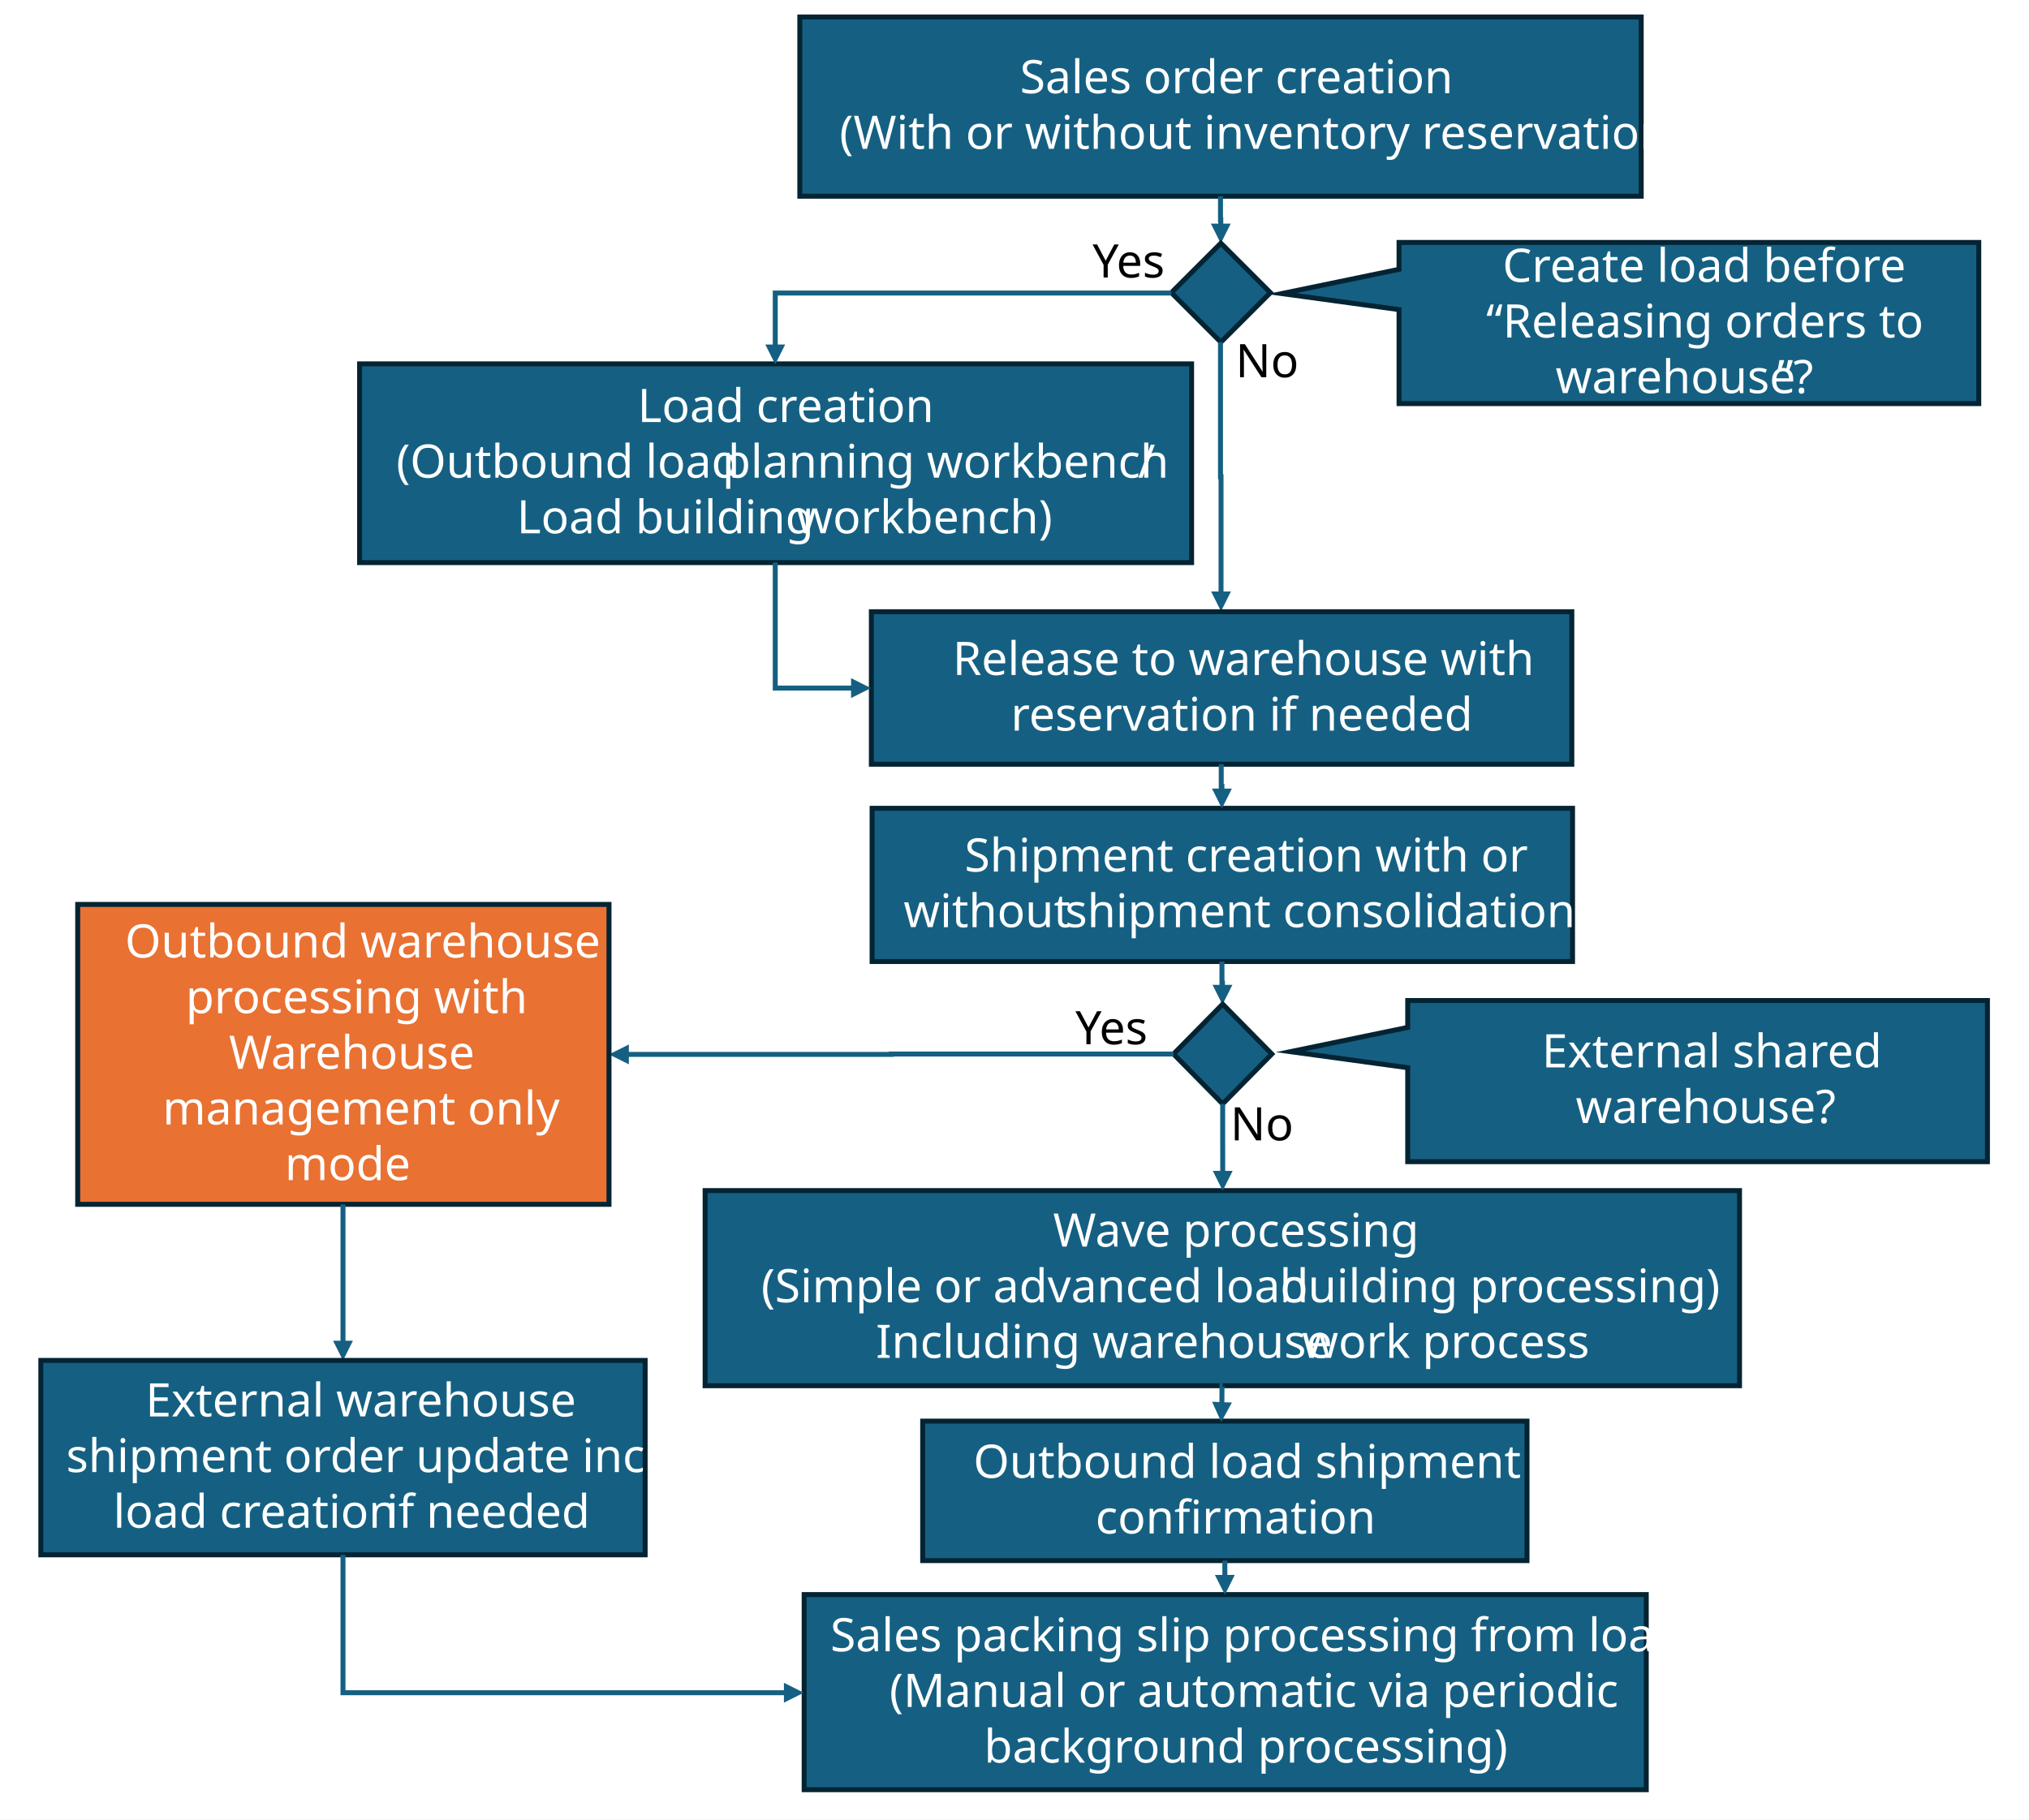
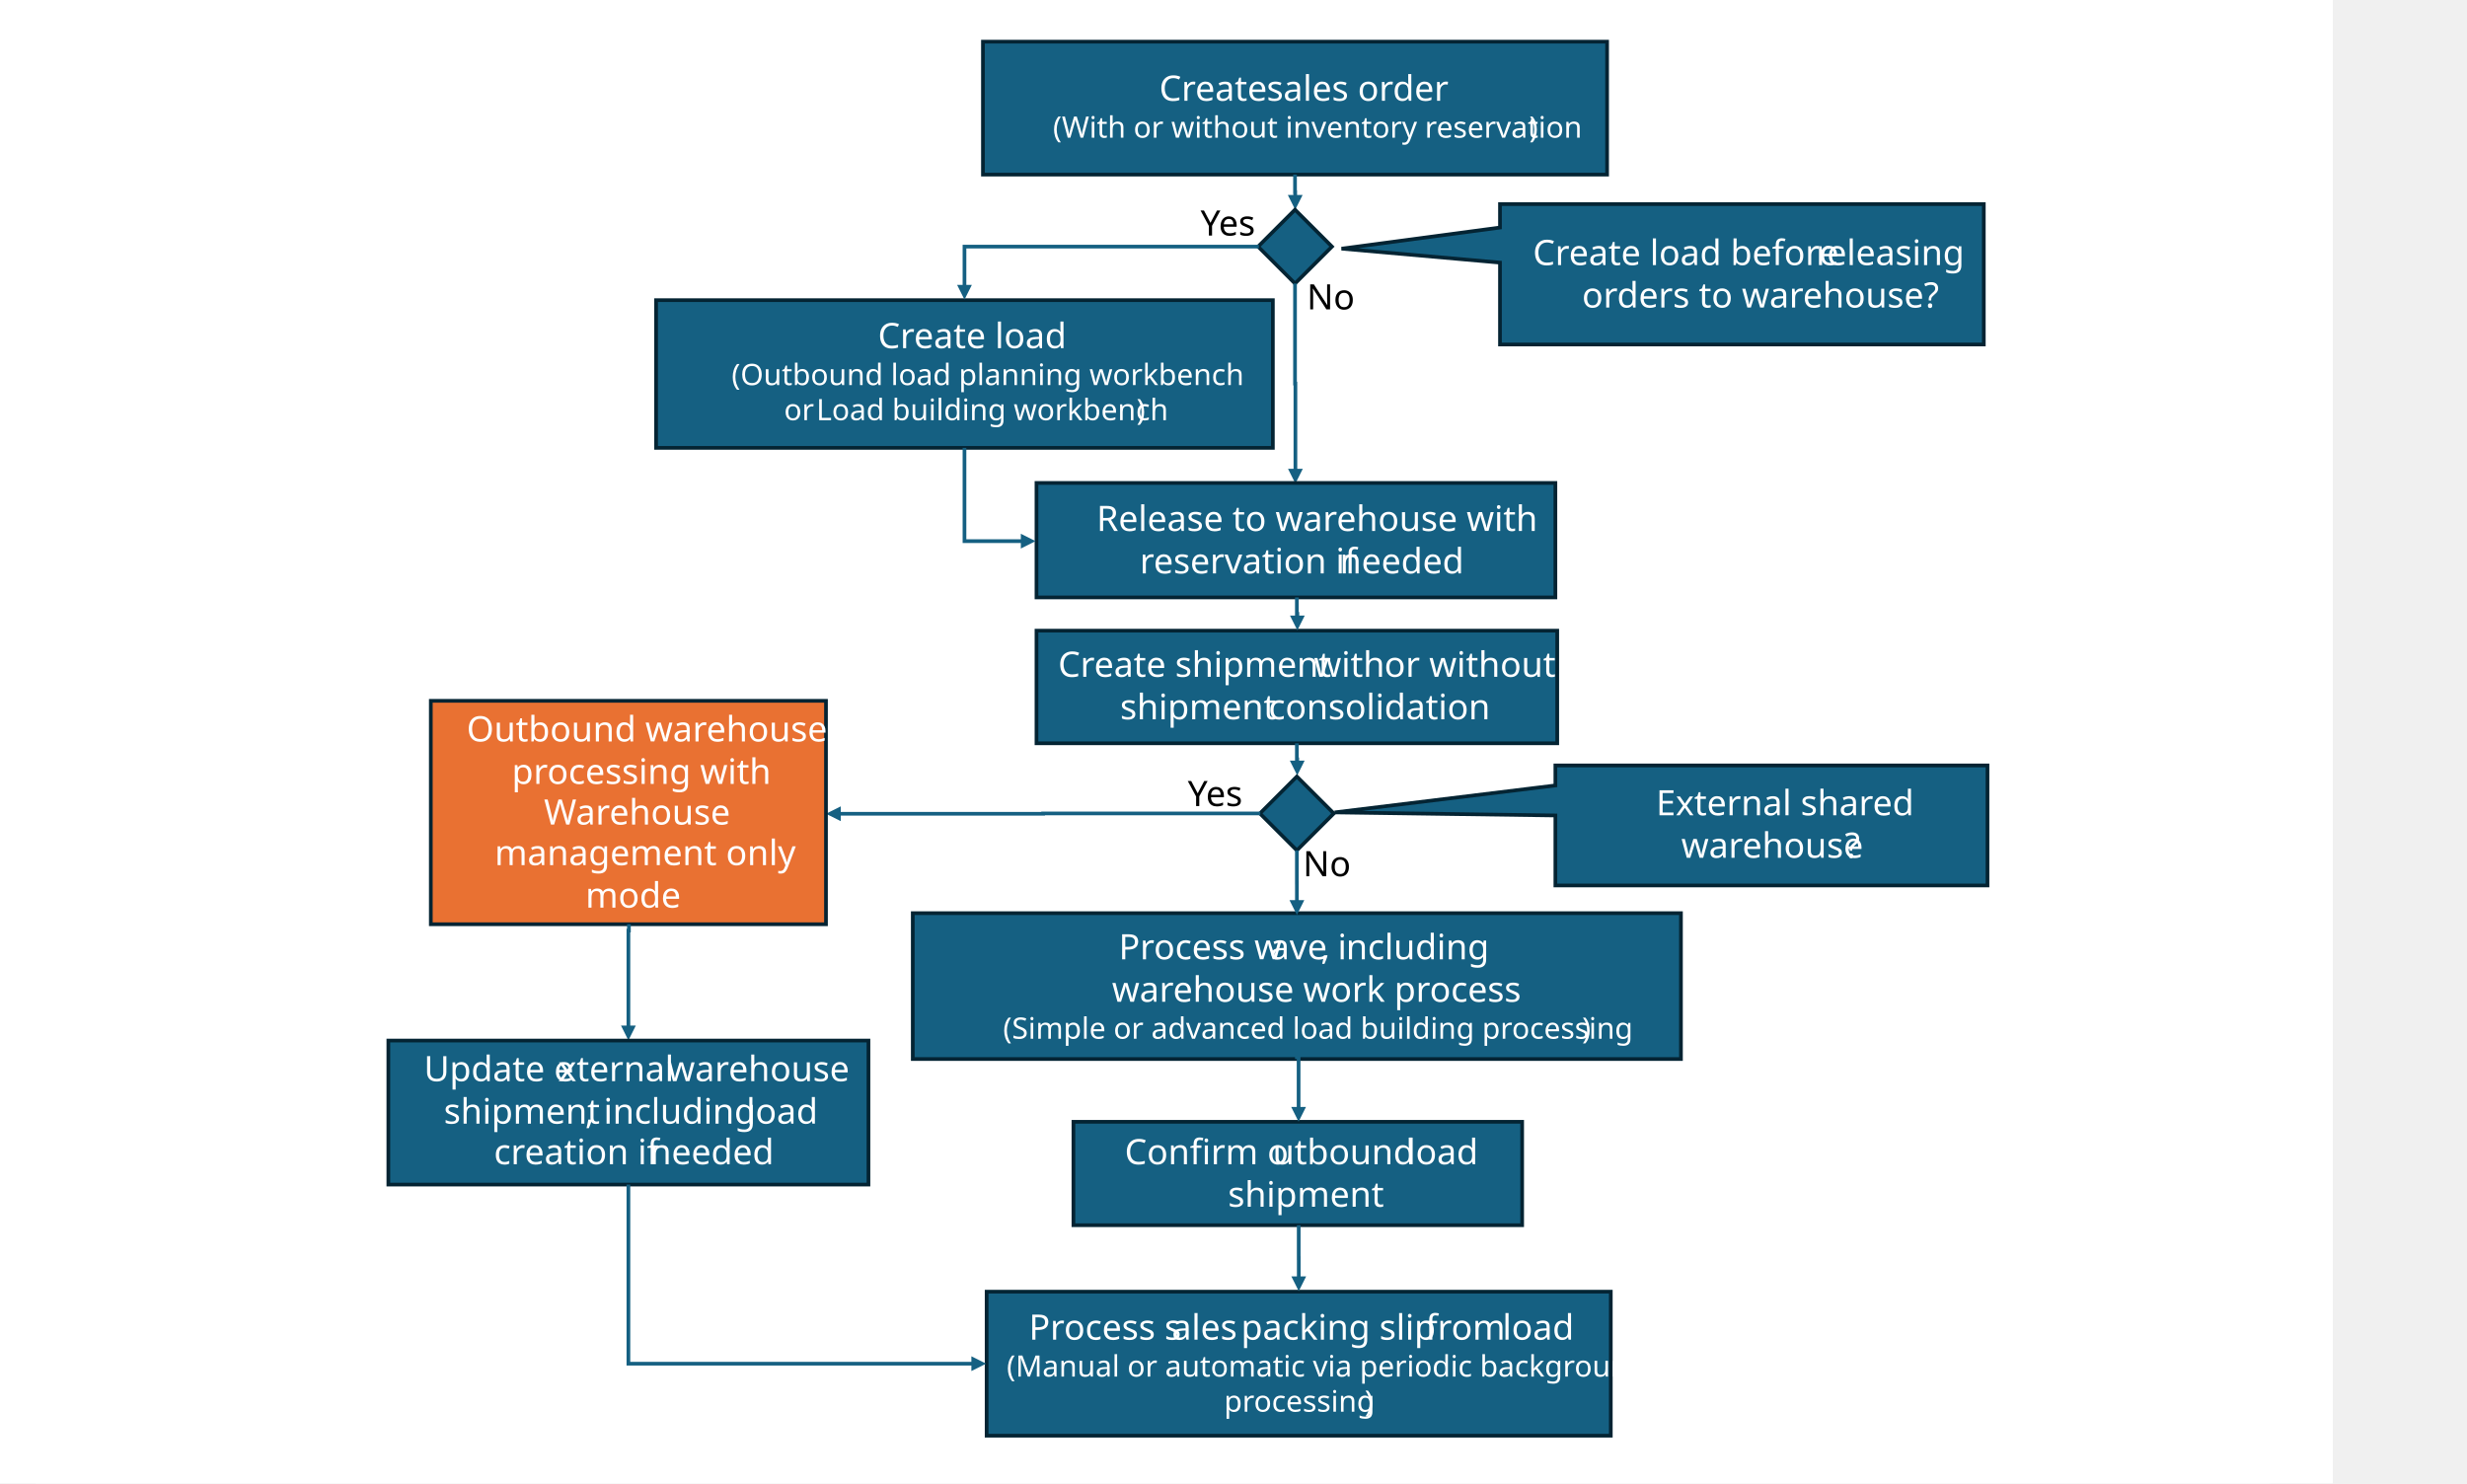
- <svg xmlns="http://www.w3.org/2000/svg" width="2807" height="2518" xml:space="preserve" overflow="hidden">
-   <defs>
-     <clipPath id="clip0">
-       <rect x="413" y="-16" width="2807" height="2518" />
-     </clipPath>
-   </defs>
-   <g clip-path="url(#clip0)" transform="translate(-413 16)">
-     <rect x="413" y="-16" width="2807" height="2518" fill="#FFFFFF" />
-     <rect x="1519.5" y="7.5" width="1164" height="248" stroke="#042433" stroke-width="6.875" stroke-miterlimit="8" fill="#156082" />
-     <text fill="#FFFFFF" font-family="Aptos,Aptos_MSFontService,sans-serif" font-weight="400" font-size="64" transform="matrix(1 0 0 1 1824.02 113)">Sales order creation</text>
-     <text fill="#FFFFFF" font-family="Aptos,Aptos_MSFontService,sans-serif" font-weight="400" font-size="64" transform="matrix(1 0 0 1 1574.44 190)">(With or without inventory reservation)</text>
-     <rect x="910.5" y="487.5" width="1151" height="275" stroke="#042433" stroke-width="6.875" stroke-miterlimit="8" fill="#156082" />
-     <text fill="#FFFFFF" font-family="Aptos,Aptos_MSFontService,sans-serif" font-weight="400" font-size="64" transform="matrix(1 0 0 1 1295.08 568)">Load creation</text>
-     <text fill="#FFFFFF" font-family="Aptos,Aptos_MSFontService,sans-serif" font-weight="400" font-size="64" transform="matrix(1 0 0 1 961.319 645)">(</text>
-     <text fill="#FFFFFF" font-family="Aptos,Aptos_MSFontService,sans-serif" font-weight="400" font-size="64" transform="matrix(1 0 0 1 980.225 645)">Outbound load </text>
-     <text fill="#FFFFFF" font-family="Aptos,Aptos_MSFontService,sans-serif" font-weight="400" font-size="64" transform="matrix(1 0 0 1 1412.2 645)">planning workbench </text>
-     <text fill="#FFFFFF" font-family="Aptos,Aptos_MSFontService,sans-serif" font-weight="400" font-size="64" transform="matrix(1 0 0 1 1987.37 645)">/ </text>
-     <text fill="#FFFFFF" font-family="Aptos,Aptos_MSFontService,sans-serif" font-weight="400" font-size="64" transform="matrix(1 0 0 1 1127.95 722)">Load building </text>
-     <text fill="#FFFFFF" font-family="Aptos,Aptos_MSFontService,sans-serif" font-weight="400" font-size="64" transform="matrix(1 0 0 1 1514.83 722)">workbench)</text>
-     <path d="M0-3.438 36.162-3.438 36.162 0.383 32.724-3.055 42.532-3.055 42.532 3.82 29.287 3.82 29.287 0 32.724 3.438 0 3.438ZM37.948-13.367 65.448 0.383 37.948 14.133Z" fill="#156082" transform="matrix(1.83697e-16 1 1 -1.83697e-16 2101.5 255.5)" />
-     <path d="M2348.5 319.5 2482.17 319.5 2482.17 319.5 2682.67 319.5 3150.5 319.5 3150.5 356.667 3150.5 356.667 3150.5 412.417 3150.5 542.5 2682.67 542.5 2482.17 542.5 2482.17 542.5 2348.5 542.5 2348.5 412.417 2186.22 390.234 2348.5 356.667Z" stroke="#042433" stroke-width="6.875" stroke-miterlimit="8" fill="#156082" fill-rule="evenodd" />
-     <text fill="#FFFFFF" font-family="Aptos,Aptos_MSFontService,sans-serif" font-weight="400" font-size="64" transform="matrix(1 0 0 1 2491.68 374)">Create load before </text>
-     <text fill="#FFFFFF" font-family="Aptos,Aptos_MSFontService,sans-serif" font-weight="400" font-size="64" transform="matrix(1 0 0 1 2469.09 451)">“Releasing orders to </text>
-     <text fill="#FFFFFF" font-family="Aptos,Aptos_MSFontService,sans-serif" font-weight="400" font-size="64" transform="matrix(1 0 0 1 2565.04 528)">warehouse</text>
-     <text fill="#FFFFFF" font-family="Aptos,Aptos_MSFontService,sans-serif" font-weight="400" font-size="64" transform="matrix(1 0 0 1 2870.89 528)">”? </text>
-     <path d="M2033.5 389 2102 320.5 2170.5 389 2102 457.5Z" stroke="#042433" stroke-width="6.875" stroke-miterlimit="8" fill="#156082" fill-rule="evenodd" />
-     <path d="M0-3.438 551.433-3.438 551.433 75.797 544.558 75.797 544.558 0 547.996 3.438 0 3.438ZM561.746 71.213 547.996 98.713 534.246 71.213Z" fill="#156082" transform="matrix(-1 1.22465e-16 1.22465e-16 1 2033.5 389.5)" />
-     <text font-family="Aptos,Aptos_MSFontService,sans-serif" font-weight="400" font-size="64" transform="matrix(1 0 0 1 1924.53 368)">Yes</text>
-     <path d="M0-3.438 189.658-3.438 189.658 0.73 186.221-2.708 349.525-2.708 349.525 4.167 182.783 4.167 182.783 0 186.221 3.438 0 3.438ZM344.941-13.02 372.441 0.73 344.941 14.48Z" fill="#156082" transform="matrix(1.83697e-16 1 1 -1.83697e-16 2101.5 457.5)" />
-     <text font-family="Aptos,Aptos_MSFontService,sans-serif" font-weight="400" font-size="64" transform="matrix(1 0 0 1 2122.37 506)">No</text>
-     <rect x="1618.5" y="830.5" width="969" height="211" stroke="#042433" stroke-width="6.875" stroke-miterlimit="8" fill="#156082" />
-     <text fill="#FFFFFF" font-family="Aptos,Aptos_MSFontService,sans-serif" font-weight="400" font-size="64" transform="matrix(1 0 0 1 1731.02 918)">Release to warehouse with </text>
-     <text fill="#FFFFFF" font-family="Aptos,Aptos_MSFontService,sans-serif" font-weight="400" font-size="64" transform="matrix(1 0 0 1 1811.43 995)">reservation if needed</text>
-     <path d="M0-3.438 177.09-3.438 177.09 109.484 170.215 109.484 170.215 0 173.652 3.438 0 3.438ZM187.402 104.901 173.652 132.401 159.902 104.901Z" fill="#156082" transform="matrix(1.83697e-16 1 1 -1.83697e-16 1485.5 762.5)" />
-     <rect x="1619.5" y="1102.5" width="969" height="212" stroke="#042433" stroke-width="6.875" stroke-miterlimit="8" fill="#156082" />
-     <text fill="#FFFFFF" font-family="Aptos,Aptos_MSFontService,sans-serif" font-weight="400" font-size="64" transform="matrix(1 0 0 1 1747.42 1190)">Shipment creation with or </text>
-     <text fill="#FFFFFF" font-family="Aptos,Aptos_MSFontService,sans-serif" font-weight="400" font-size="64" transform="matrix(1 0 0 1 1663.06 1267)">without </text>
-     <text fill="#FFFFFF" font-family="Aptos,Aptos_MSFontService,sans-serif" font-weight="400" font-size="64" transform="matrix(1 0 0 1 1886.5 1267)">shipment consolidation</text>
-     <path d="M0-3.438 34.053-3.438 34.053 0.933 30.616-2.504 38.315-2.504 38.315 4.371 27.178 4.371 27.178 0 30.616 3.438 0 3.438ZM33.731-12.817 61.231 0.933 33.731 14.683Z" fill="#156082" transform="matrix(1.83697e-16 1 1 -1.83697e-16 2102.5 1041.5)" />
-     <rect x="1388.5" y="1631.5" width="1431" height="270" stroke="#042433" stroke-width="6.875" stroke-miterlimit="8" fill="#156082" />
-     <text fill="#FFFFFF" font-family="Aptos,Aptos_MSFontService,sans-serif" font-weight="400" font-size="64" transform="matrix(1 0 0 1 1869.88 1709)">Wave processing</text>
-     <text fill="#FFFFFF" font-family="Aptos,Aptos_MSFontService,sans-serif" font-weight="400" font-size="64" transform="matrix(1 0 0 1 1466.11 1786)">(</text>
-     <text fill="#FFFFFF" font-family="Aptos,Aptos_MSFontService,sans-serif" font-weight="400" font-size="64" transform="matrix(1 0 0 1 1485.02 1786)">Simple or advanced load </text>
-     <text fill="#FFFFFF" font-family="Aptos,Aptos_MSFontService,sans-serif" font-weight="400" font-size="64" transform="matrix(1 0 0 1 2183.18 1786)">building processing)</text>
-     <text fill="#FFFFFF" font-family="Aptos,Aptos_MSFontService,sans-serif" font-weight="400" font-size="64" transform="matrix(1 0 0 1 1624.72 1863)">Including warehouse </text>
-     <text fill="#FFFFFF" font-family="Aptos,Aptos_MSFontService,sans-serif" font-weight="400" font-size="64" transform="matrix(1 0 0 1 2214.3 1863)">work process </text>
-     <path d="M0-3.438 33.327-3.438 33.327 0.694 29.89-2.744 36.862-2.744 36.862 4.131 26.452 4.131 26.452 0 29.89 3.438 0 3.438ZM32.279-13.056 59.779 0.694 32.279 14.444Z" fill="#156082" transform="matrix(1.83697e-16 1 1 -1.83697e-16 2103.5 1314.5)" />
-     <rect x="1689.5" y="1950.5" width="836" height="193" stroke="#042433" stroke-width="6.875" stroke-miterlimit="8" fill="#156082" />
-     <text fill="#FFFFFF" font-family="Aptos,Aptos_MSFontService,sans-serif" font-weight="400" font-size="64" transform="matrix(1 0 0 1 1759.56 2029)">Outbound load shipment </text>
-     <text fill="#FFFFFF" font-family="Aptos,Aptos_MSFontService,sans-serif" font-weight="400" font-size="64" transform="matrix(1 0 0 1 1928.57 2106)">confirmation</text>
-     <rect x="1525.5" y="2190.5" width="1165" height="270" stroke="#042433" stroke-width="6.875" stroke-miterlimit="8" fill="#156082" />
-     <text fill="#FFFFFF" font-family="Aptos,Aptos_MSFontService,sans-serif" font-weight="400" font-size="64" transform="matrix(1 0 0 1 1561.72 2269)">Sales packing slip processing from load</text>
-     <text fill="#FFFFFF" font-family="Aptos,Aptos_MSFontService,sans-serif" font-weight="400" font-size="64" transform="matrix(1 0 0 1 1643.51 2346)">(Manual or automatic via periodic </text>
-     <text fill="#FFFFFF" font-family="Aptos,Aptos_MSFontService,sans-serif" font-weight="400" font-size="64" transform="matrix(1 0 0 1 1774.37 2423)">background processing)</text>
-     <path d="M0-3.438 4.465-3.438 4.661 27.286-2.214 27.33-2.388 0.022 1.049 3.438 0 3.438ZM14.789 22.203 2.098 50.208-12.691 23.252Z" fill="#156082" transform="matrix(-1 0 0 1 2104.6 1901.5)" />
-     <path d="M0.002-3.438 24.425-3.422 24.421 3.453-0.002 3.438ZM19.886-13.75 47.339 0.094 19.793 13.75Z" fill="#156082" transform="matrix(1.83697e-16 1 1 -1.83697e-16 2107.5 2143.5)" />
-     <path d="M2036.5 1442.5 2104.5 1373.5 2172.5 1442.5 2104.5 1511.5Z" stroke="#042433" stroke-width="6.875" stroke-miterlimit="8" fill="#156082" fill-rule="evenodd" />
-     <path d="M0-3.438 63.527-3.438 63.527 0.058 60.09-3.379 97.263-3.379 97.263 3.496 56.652 3.496 56.652 0 60.09 3.438 0 3.438ZM92.679-13.691 120.179 0.058 92.679 13.809Z" fill="#156082" transform="matrix(1.83697e-16 1 1 -1.83697e-16 2104.5 1511.5)" />
-     <path d="M2360.5 1368.5 2494.17 1368.5 2494.17 1368.5 2694.67 1368.5 3162.5 1368.5 3162.5 1405.67 3162.5 1405.67 3162.5 1461.42 3162.5 1591.5 2694.67 1591.5 2494.17 1591.5 2494.17 1591.5 2360.5 1591.5 2360.5 1461.42 2198.22 1439.23 2360.5 1405.67Z" stroke="#042433" stroke-width="6.875" stroke-miterlimit="8" fill="#156082" fill-rule="evenodd" />
-     <text fill="#FFFFFF" font-family="Aptos,Aptos_MSFontService,sans-serif" font-weight="400" font-size="64" transform="matrix(1 0 0 1 2546.12 1461)">External shared </text>
-     <text fill="#FFFFFF" font-family="Aptos,Aptos_MSFontService,sans-serif" font-weight="400" font-size="64" transform="matrix(1 0 0 1 2592.94 1538)">warehouse?</text>
-     <text font-family="Aptos,Aptos_MSFontService,sans-serif" font-weight="400" font-size="64" transform="matrix(1 0 0 1 2115.16 1562)">No</text>
-     <path d="M0-3.438 393.915-3.438 393.915 0.546 390.478-2.892 758.039-2.892 758.039 3.983 387.04 3.983 387.04 0 390.478 3.438 0 3.438ZM753.455-13.204 780.955 0.546 753.455 14.296Z" fill="#156082" transform="matrix(-1 1.22465e-16 1.22465e-16 1 2036.46 1442.5)" />
-     <text font-family="Aptos,Aptos_MSFontService,sans-serif" font-weight="400" font-size="64" transform="matrix(1 0 0 1 1900.77 1429)">Yes</text>
-     <rect x="520.5" y="1235.5" width="735" height="415" stroke="#042433" stroke-width="6.875" stroke-miterlimit="8" fill="#E97132" />
-     <text fill="#FFFFFF" font-family="Aptos,Aptos_MSFontService,sans-serif" font-weight="400" font-size="64" transform="matrix(1 0 0 1 585.846 1309)">Outbound warehouse </text>
-     <text fill="#FFFFFF" font-family="Aptos,Aptos_MSFontService,sans-serif" font-weight="400" font-size="64" transform="matrix(1 0 0 1 669.95 1386)">processing with </text>
-     <text fill="#FFFFFF" font-family="Aptos,Aptos_MSFontService,sans-serif" font-weight="400" font-size="64" transform="matrix(1 0 0 1 729.717 1463)">Warehouse </text>
-     <text fill="#FFFFFF" font-family="Aptos,Aptos_MSFontService,sans-serif" font-weight="400" font-size="64" transform="matrix(1 0 0 1 637.958 1540)">management only </text>
-     <text fill="#FFFFFF" font-family="Aptos,Aptos_MSFontService,sans-serif" font-weight="400" font-size="64" transform="matrix(1 0 0 1 807.015 1617)">mode</text>
-     <path d="M890.938 1650.5 890.938 1762.05 887.5 1762.05 890.938 1758.61 890.938 1843.8 884.063 1843.8 884.063 1755.17 887.5 1755.17 884.063 1758.61 884.063 1650.5ZM901.25 1839.22 887.5 1866.72 873.75 1839.22Z" fill="#156082" />
-     <rect x="469.5" y="1866.5" width="836" height="269" stroke="#042433" stroke-width="6.875" stroke-miterlimit="8" fill="#156082" />
-     <text fill="#FFFFFF" font-family="Aptos,Aptos_MSFontService,sans-serif" font-weight="400" font-size="64" transform="matrix(1 0 0 1 614.377 1944)">External warehouse </text>
-     <text fill="#FFFFFF" font-family="Aptos,Aptos_MSFontService,sans-serif" font-weight="400" font-size="64" transform="matrix(1 0 0 1 504.537 2021)">shipment order update incl. </text>
-     <text fill="#FFFFFF" font-family="Aptos,Aptos_MSFontService,sans-serif" font-weight="400" font-size="64" transform="matrix(1 0 0 1 569.69 2098)">load creation </text>
-     <text fill="#FFFFFF" font-family="Aptos,Aptos_MSFontService,sans-serif" font-weight="400" font-size="64" transform="matrix(1 0 0 1 947.517 2098)">if needed</text>
-     <path d="M0-3.438 194.271-3.438 194.271 614.596 187.396 614.596 187.396 0 190.833 3.438 0 3.438ZM204.583 610.012 190.833 637.512 177.083 610.012Z" fill="#156082" transform="matrix(1.83697e-16 1 1 -1.83697e-16 887.5 2135.5)" />
+ <svg xmlns="http://www.w3.org/2000/svg" width="1335.98" height="803.355" overflow="hidden" version="1.1" id="svg67">
+   <defs id="defs67" />
+   <g id="g67" transform="translate(-16.69565,-195.4373)">
+     <rect x="0" y="0" width="1280" height="1152" fill="#ffffff" id="rect1" />
+     <rect x="36" y="163" width="1210" height="871" fill="#ffffff" id="rect2" />
+     <rect x="549" y="218" width="338" height="72" stroke="#042433" stroke-width="2" stroke-miterlimit="8" fill="#156082" id="rect3" />
+     <text fill="#ffffff" font-family="Aptos, Aptos_MSFontService, sans-serif" font-weight="400" font-size="19px" transform="translate(644.477,250)" id="text3">Create</text>
+     <text fill="#ffffff" font-family="Aptos, Aptos_MSFontService, sans-serif" font-weight="400" font-size="19px" transform="translate(702.63,250)" id="text4">s</text>
+     <text fill="#ffffff" font-family="Aptos, Aptos_MSFontService, sans-serif" font-weight="400" font-size="19px" transform="translate(711.63,250)" id="text5">ales order</text>
+     <text fill="#ffffff" font-family="Aptos, Aptos_MSFontService, sans-serif" font-weight="400" font-size="16px" transform="translate(586.883,270)" id="text6">(With or without inventory reservation</text>
+     <text fill="#ffffff" font-family="Aptos, Aptos_MSFontService, sans-serif" font-weight="400" font-size="16px" transform="translate(844.803,270)" id="text7">)</text>
+     <rect x="372" y="358" width="334" height="80" stroke="#042433" stroke-width="2" stroke-miterlimit="8" fill="#156082" id="rect7" />
+     <text fill="#ffffff" font-family="Aptos, Aptos_MSFontService, sans-serif" font-weight="400" font-size="19px" transform="translate(492.131,384)" id="text8">Create load</text>
+     <text fill="#ffffff" font-family="Aptos, Aptos_MSFontService, sans-serif" font-weight="400" font-size="16px" transform="translate(412.864,404)" id="text9">(Outbound load planning workbench</text>
+     <text fill="#ffffff" font-family="Aptos, Aptos_MSFontService, sans-serif" font-weight="400" font-size="16px" transform="translate(441.264,423)" id="text10">or</text>
+     <text fill="#ffffff" font-family="Aptos, Aptos_MSFontService, sans-serif" font-weight="400" font-size="16px" transform="translate(458.764,423)" id="text11">Load building workbench</text>
+     <text fill="#ffffff" font-family="Aptos, Aptos_MSFontService, sans-serif" font-weight="400" font-size="16px" transform="translate(632.151,423)" id="text12">)</text>
+     <path d="m 0,-1 h 10.52 v 1.111 l -1,-1 H 12.373 V 1.111 H 8.52 V 0 l 1,1 H 0 Z m 11.04,-2.889 8,4 -8,4 z" fill="#156082" transform="matrix(0,1,1,0,718,290)" id="path12" />
+     <path d="m 829,306 h 43.667 v 0 h 65.5 H 1091 v 12.667 0 19 V 382 h -152.833 -65.5 v 0 H 829 V 337.667 L 743.172,330.106 829,318.667 Z" stroke="#042433" stroke-width="2" stroke-miterlimit="8" fill="#156082" fill-rule="evenodd" id="path13" />
+     <text fill="#ffffff" font-family="Aptos, Aptos_MSFontService, sans-serif" font-weight="400" font-size="19px" transform="translate(846.816,339)" id="text13">Create load before</text>
+     <text fill="#ffffff" font-family="Aptos, Aptos_MSFontService, sans-serif" font-weight="400" font-size="19px" transform="translate(1000.14,339)" id="text14">r</text>
+     <text fill="#ffffff" font-family="Aptos, Aptos_MSFontService, sans-serif" font-weight="400" font-size="19px" transform="translate(1006.06,339)" id="text15">eleasing</text>
+     <text fill="#ffffff" font-family="Aptos, Aptos_MSFontService, sans-serif" font-weight="400" font-size="19px" transform="translate(873.409,362)" id="text16">orders to warehouse?</text>
+     <path d="m 698,329 20,-20 20,20 -20,20 z" stroke="#042433" stroke-width="2" stroke-miterlimit="8" fill="#156082" fill-rule="evenodd" id="path16" />
+     <path d="m 0,-1 h 160.417 v 23.05 h -2 V 0 l 1,1 H 0 Z m 163.417,21.717 -4,8 -4,-8 z" fill="#156082" transform="matrix(-1,0,0,1,698.417,329)" id="path17" />
+     <text font-family="Aptos, Aptos_MSFontService, sans-serif" font-weight="400" font-size="19px" transform="translate(666.835,323)" id="text17">Yes</text>
+     <path d="m 0,-1 h 55.173 v 1.212 l -1,-1 H 101.68 V 1.212 H 53.173 V 0 l 1,1 H 0 Z m 100.347,-2.788 8,4 -8,4 z" fill="#156082" transform="matrix(0,1,1,0,718,349)" id="path18" />
+     <text font-family="Aptos, Aptos_MSFontService, sans-serif" font-weight="400" font-size="19px" transform="translate(724.388,363)" id="text18">No</text>
+     <rect x="578" y="457" width="281" height="62" stroke="#042433" stroke-width="2" stroke-miterlimit="8" fill="#156082" id="rect18" />
+     <text fill="#ffffff" font-family="Aptos, Aptos_MSFontService, sans-serif" font-weight="400" font-size="19px" transform="translate(610.54,483)" id="text19">Release to warehouse with</text>
+     <text fill="#ffffff" font-family="Aptos, Aptos_MSFontService, sans-serif" font-weight="400" font-size="19px" transform="translate(633.934,506)" id="text20">reservation if</text>
+     <text fill="#ffffff" font-family="Aptos, Aptos_MSFontService, sans-serif" font-weight="400" font-size="19px" transform="translate(742.227,506)" id="text21">needed</text>
+     <path d="m 0,-1 h 51.517 v 32.85 h -2 V 0 l 1,1 H 0 Z m 54.517,31.517 -4,8 -4,-8 z" fill="#156082" transform="matrix(0,1,1,0,539,438)" id="path21" />
+     <rect x="578" y="537" width="282" height="61" stroke="#042433" stroke-width="2" stroke-miterlimit="8" fill="#156082" id="rect21" />
+     <text fill="#ffffff" font-family="Aptos, Aptos_MSFontService, sans-serif" font-weight="400" font-size="19px" transform="translate(589.695,562)" id="text22">Create shipment</text>
+     <text fill="#ffffff" font-family="Aptos, Aptos_MSFontService, sans-serif" font-weight="400" font-size="19px" transform="translate(728.182,562)" id="text23">with</text>
+     <text fill="#ffffff" font-family="Aptos, Aptos_MSFontService, sans-serif" font-weight="400" font-size="19px" transform="translate(766.348,562)" id="text24">or without</text>
+     <text fill="#ffffff" font-family="Aptos, Aptos_MSFontService, sans-serif" font-weight="400" font-size="19px" transform="translate(623.275,585)" id="text25">shipment</text>
+     <text fill="#ffffff" font-family="Aptos, Aptos_MSFontService, sans-serif" font-weight="400" font-size="19px" transform="translate(703.608,585)" id="text26">consolidation</text>
+     <path d="m 0,-1 h 9.906 v 1.271 l -1,-1 h 2.24 V 1.272 H 7.906 V 0 l 1,1 H 0 Z M 9.813,-3.728 17.813,0.271 9.813,4.271 Z" fill="#156082" transform="matrix(0,1,1,0,719,519)" id="path26" />
+     <rect x="511" y="690" width="416" height="79" stroke="#042433" stroke-width="2" stroke-miterlimit="8" fill="#156082" id="rect26" />
+     <text fill="#ffffff" font-family="Aptos, Aptos_MSFontService, sans-serif" font-weight="400" font-size="19px" transform="translate(622.537,715)" id="text27">Process w</text>
+     <text fill="#ffffff" font-family="Aptos, Aptos_MSFontService, sans-serif" font-weight="400" font-size="19px" transform="translate(704.37,715)" id="text28">ave</text>
+     <text fill="#ffffff" font-family="Aptos, Aptos_MSFontService, sans-serif" font-weight="400" font-size="19px" transform="translate(731.937,715)" id="text29">,</text>
+     <text fill="#ffffff" font-family="Aptos, Aptos_MSFontService, sans-serif" font-weight="400" font-size="19px" transform="translate(741.104,715)" id="text30">i</text>
+     <text fill="#ffffff" font-family="Aptos, Aptos_MSFontService, sans-serif" font-weight="400" font-size="19px" transform="translate(745.604,715)" id="text31">ncluding</text>
+     <text fill="#ffffff" font-family="Aptos, Aptos_MSFontService, sans-serif" font-weight="400" font-size="19px" transform="translate(618.864,738)" id="text32">warehouse work process</text>
+     <text fill="#ffffff" font-family="Aptos, Aptos_MSFontService, sans-serif" font-weight="400" font-size="16px" transform="translate(559.884,758)" id="text33">(Simple or advanced load building processing</text>
+     <text fill="#ffffff" font-family="Aptos, Aptos_MSFontService, sans-serif" font-weight="400" font-size="16px" transform="translate(873.43,758)" id="text34">)</text>
+     <path d="m 0,-1 h 9.695 v 1.202 l -1,-1 H 10.724 V 1.202 H 7.695 V 0 l 1,1 H 0 Z M 9.39,-3.798 17.39,0.202 9.39,4.202 Z" fill="#156082" transform="matrix(0,1,1,0,719,598)" id="path34" />
+     <rect x="598" y="803" width="243" height="56" stroke="#042433" stroke-width="2" stroke-miterlimit="8" fill="#156082" id="rect34" />
+     <text fill="#ffffff" font-family="Aptos, Aptos_MSFontService, sans-serif" font-weight="400" font-size="19px" transform="translate(625.76,826)" id="text35">Confirm o</text>
+     <text fill="#ffffff" font-family="Aptos, Aptos_MSFontService, sans-serif" font-weight="400" font-size="19px" transform="translate(705.926,826)" id="text36">utbound</text>
+     <text fill="#ffffff" font-family="Aptos, Aptos_MSFontService, sans-serif" font-weight="400" font-size="19px" transform="translate(778.426,826)" id="text37">load</text>
+     <text fill="#ffffff" font-family="Aptos, Aptos_MSFontService, sans-serif" font-weight="400" font-size="19px" transform="translate(681.68,849)" id="text38">shipment</text>
+     <rect x="551" y="895" width="338" height="78" stroke="#042433" stroke-width="2" stroke-miterlimit="8" fill="#156082" id="rect38" />
+     <text fill="#ffffff" font-family="Aptos, Aptos_MSFontService, sans-serif" font-weight="400" font-size="19px" transform="translate(573.877,921)" id="text39">Process s</text>
+     <text fill="#ffffff" font-family="Aptos, Aptos_MSFontService, sans-serif" font-weight="400" font-size="19px" transform="translate(651.277,921)" id="text40">ales</text>
+     <text fill="#ffffff" font-family="Aptos, Aptos_MSFontService, sans-serif" font-weight="400" font-size="19px" transform="translate(688.777,921)" id="text41">packing slip</text>
+     <text fill="#ffffff" font-family="Aptos, Aptos_MSFontService, sans-serif" font-weight="400" font-size="19px" transform="translate(788.61,921)" id="text42">from</text>
+     <text fill="#ffffff" font-family="Aptos, Aptos_MSFontService, sans-serif" font-weight="400" font-size="19px" transform="translate(830.357,921)" id="text43">load</text>
+     <text fill="#ffffff" font-family="Aptos, Aptos_MSFontService, sans-serif" font-weight="400" font-size="16px" transform="translate(561.857,941)" id="text44">(Manual or automatic via periodic background</text>
+     <text fill="#ffffff" font-family="Aptos, Aptos_MSFontService, sans-serif" font-weight="400" font-size="16px" transform="translate(679.57,960)" id="text45">processing</text>
+     <text fill="#ffffff" font-family="Aptos, Aptos_MSFontService, sans-serif" font-weight="400" font-size="16px" transform="translate(755.67,960)" id="text46">)</text>
+     <path d="m 0,1 h -6.226 l 1,-1 v 0.936 l -1,-1 H 27.282 V 1.936 H -7.226 V -1 H 0 Z m 25.948,-4.064 8,4 -8,4 z" fill="#156082" transform="matrix(0,1,1,0,719,769)" id="path46" />
+     <path d="m 0,-1 h 18.864 v 1.027 l -1,-1 H 29.061 V 1.027 H 16.864 V 0 l 1,1 H 0 Z m 27.728,-2.973 8,4 -8,4 z" fill="#156082" transform="matrix(0,1,1,0,720,859)" id="path47" />
+     <path d="m 699,636 20,-20 20,20 -20,20 z" stroke="#042433" stroke-width="2" stroke-miterlimit="8" fill="#156082" fill-rule="evenodd" id="path48" />
+     <path d="m 0,-1 h 18.481 v 1.017 l -1,-1 h 10.814 V 1.017 H 16.481 V 0 l 1,1 H 0 Z m 26.961,-2.983 8,4 -8,4 z" fill="#156082" transform="matrix(0,1,1,0,719,656)" id="path49" />
+     <path d="m 859,610 h 39 v 0 h 58.5 136.5 v 10.833 0 16.25 V 675 H 956.5 898 v 0 H 859 V 637.083 L 739.447,635.427 859,620.833 Z" stroke="#042433" stroke-width="2" stroke-miterlimit="8" fill="#156082" fill-rule="evenodd" id="path50" />
+     <text fill="#ffffff" font-family="Aptos, Aptos_MSFontService, sans-serif" font-weight="400" font-size="19px" transform="translate(913.536,637)" id="text50">External shared</text>
+     <text fill="#ffffff" font-family="Aptos, Aptos_MSFontService, sans-serif" font-weight="400" font-size="19px" transform="translate(927.156,660)" id="text51">warehouse</text>
+     <text fill="#ffffff" font-family="Aptos, Aptos_MSFontService, sans-serif" font-weight="400" font-size="19px" transform="translate(1015.74,660)" id="text52">?</text>
+     <text font-family="Aptos, Aptos_MSFontService, sans-serif" font-weight="400" font-size="19px" transform="translate(722.289,670)" id="text53">No</text>
+     <path d="m 0,-1 h 118.593 v 1.159 l -1,-1 H 228.52 v 2 H 116.593 V 0 l 1,1 H 0 Z m 227.187,-2.841 8,4 -8,4 z" fill="#156082" transform="matrix(-1,0,0,1,699.187,636)" id="path53" />
+     <text font-family="Aptos, Aptos_MSFontService, sans-serif" font-weight="400" font-size="19px" transform="translate(659.922,632)" id="text54">Yes</text>
+     <rect x="250" y="575" width="214" height="121" stroke="#042433" stroke-width="2" stroke-miterlimit="8" fill="#e97132" id="rect54" />
+     <text fill="#ffffff" font-family="Aptos, Aptos_MSFontService, sans-serif" font-weight="400" font-size="19px" transform="translate(269.399,597)" id="text55">Outbound warehouse</text>
+     <text fill="#ffffff" font-family="Aptos, Aptos_MSFontService, sans-serif" font-weight="400" font-size="19px" transform="translate(293.866,620)" id="text56">processing with</text>
+     <text fill="#ffffff" font-family="Aptos, Aptos_MSFontService, sans-serif" font-weight="400" font-size="19px" transform="translate(311.253,642)" id="text57">Warehouse</text>
+     <text fill="#ffffff" font-family="Aptos, Aptos_MSFontService, sans-serif" font-weight="400" font-size="19px" transform="translate(284.559,664)" id="text58">management only</text>
+     <text fill="#ffffff" font-family="Aptos, Aptos_MSFontService, sans-serif" font-weight="400" font-size="19px" transform="translate(333.739,687)" id="text59">mode</text>
+     <path d="m 358.28,696 v 4.45 H 357 l 1,-1 v 52.784 h -2 V 698.45 h 1.28 l -1,1 V 696 Z m 2.72,54.9 -4,8 -4,-8 z" fill="#156082" id="path59" />
+     <rect x="227" y="759" width="260" height="78" stroke="#042433" stroke-width="2" stroke-miterlimit="8" fill="#156082" id="rect59" />
+     <text fill="#ffffff" font-family="Aptos, Aptos_MSFontService, sans-serif" font-weight="400" font-size="19px" transform="translate(246.269,781)" id="text60">Update e</text>
+     <text fill="#ffffff" font-family="Aptos, Aptos_MSFontService, sans-serif" font-weight="400" font-size="19px" transform="translate(318.896,781)" id="text61">xternal</text>
+     <text fill="#ffffff" font-family="Aptos, Aptos_MSFontService, sans-serif" font-weight="400" font-size="19px" transform="translate(378.136,781)" id="text62">warehouse</text>
+     <text fill="#ffffff" font-family="Aptos, Aptos_MSFontService, sans-serif" font-weight="400" font-size="19px" transform="translate(257.043,804)" id="text63">shipment</text>
+     <text fill="#ffffff" font-family="Aptos, Aptos_MSFontService, sans-serif" font-weight="400" font-size="19px" transform="translate(333.543,804)" id="text64">, including</text>
+     <text fill="#ffffff" font-family="Aptos, Aptos_MSFontService, sans-serif" font-weight="400" font-size="19px" transform="translate(420.876,804)" id="text65">load</text>
+     <text fill="#ffffff" font-family="Aptos, Aptos_MSFontService, sans-serif" font-weight="400" font-size="19px" transform="translate(284.169,826)" id="text66">creation if</text>
+     <text fill="#ffffff" font-family="Aptos, Aptos_MSFontService, sans-serif" font-weight="400" font-size="19px" transform="translate(368.583,826)" id="text67">needed</text>
+     <path d="m 0,-1 h 97.99 v 188.071 h -2 V 0 l 1,1 H 0 Z m 100.99,186.738 -4,8 -4,-8 z" fill="#156082" transform="matrix(0,1,1,0,357,837)" id="path67" />
  </g>
</svg>
